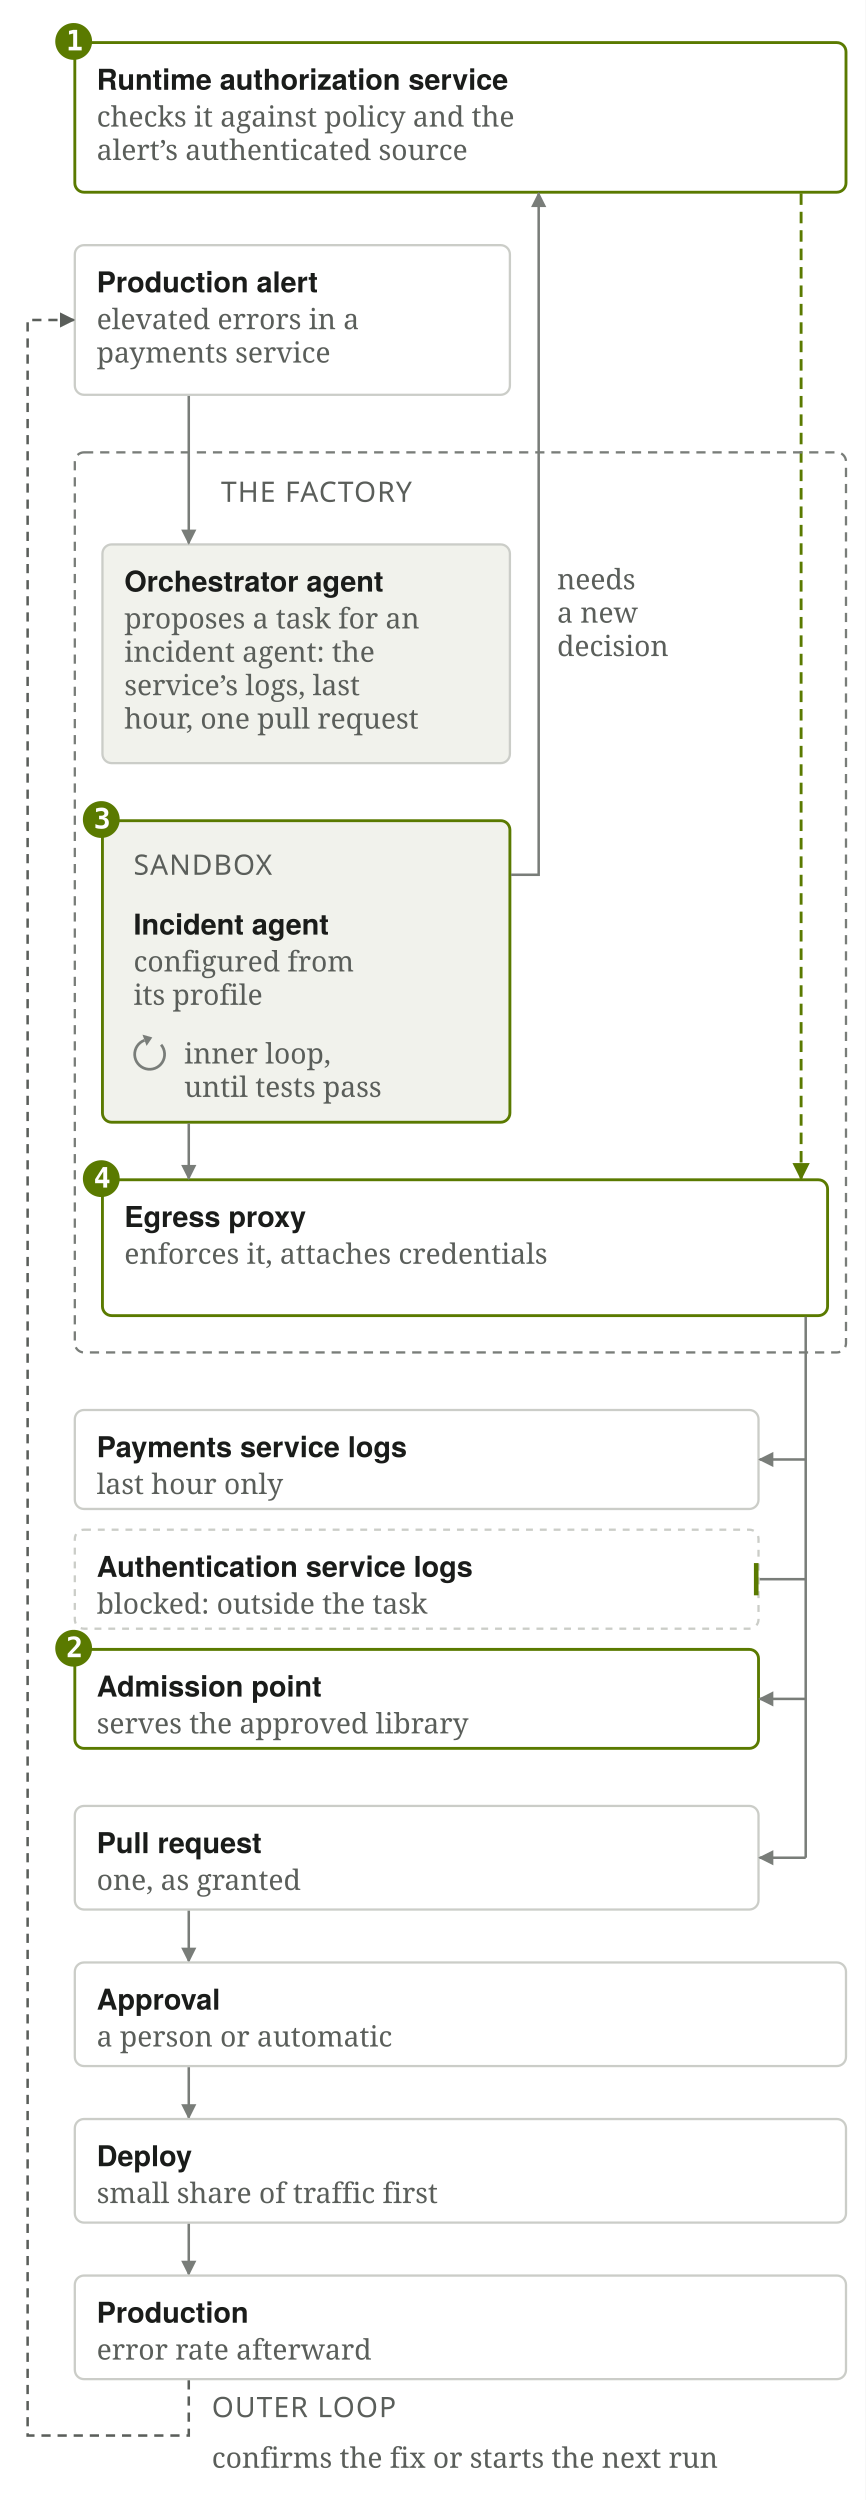
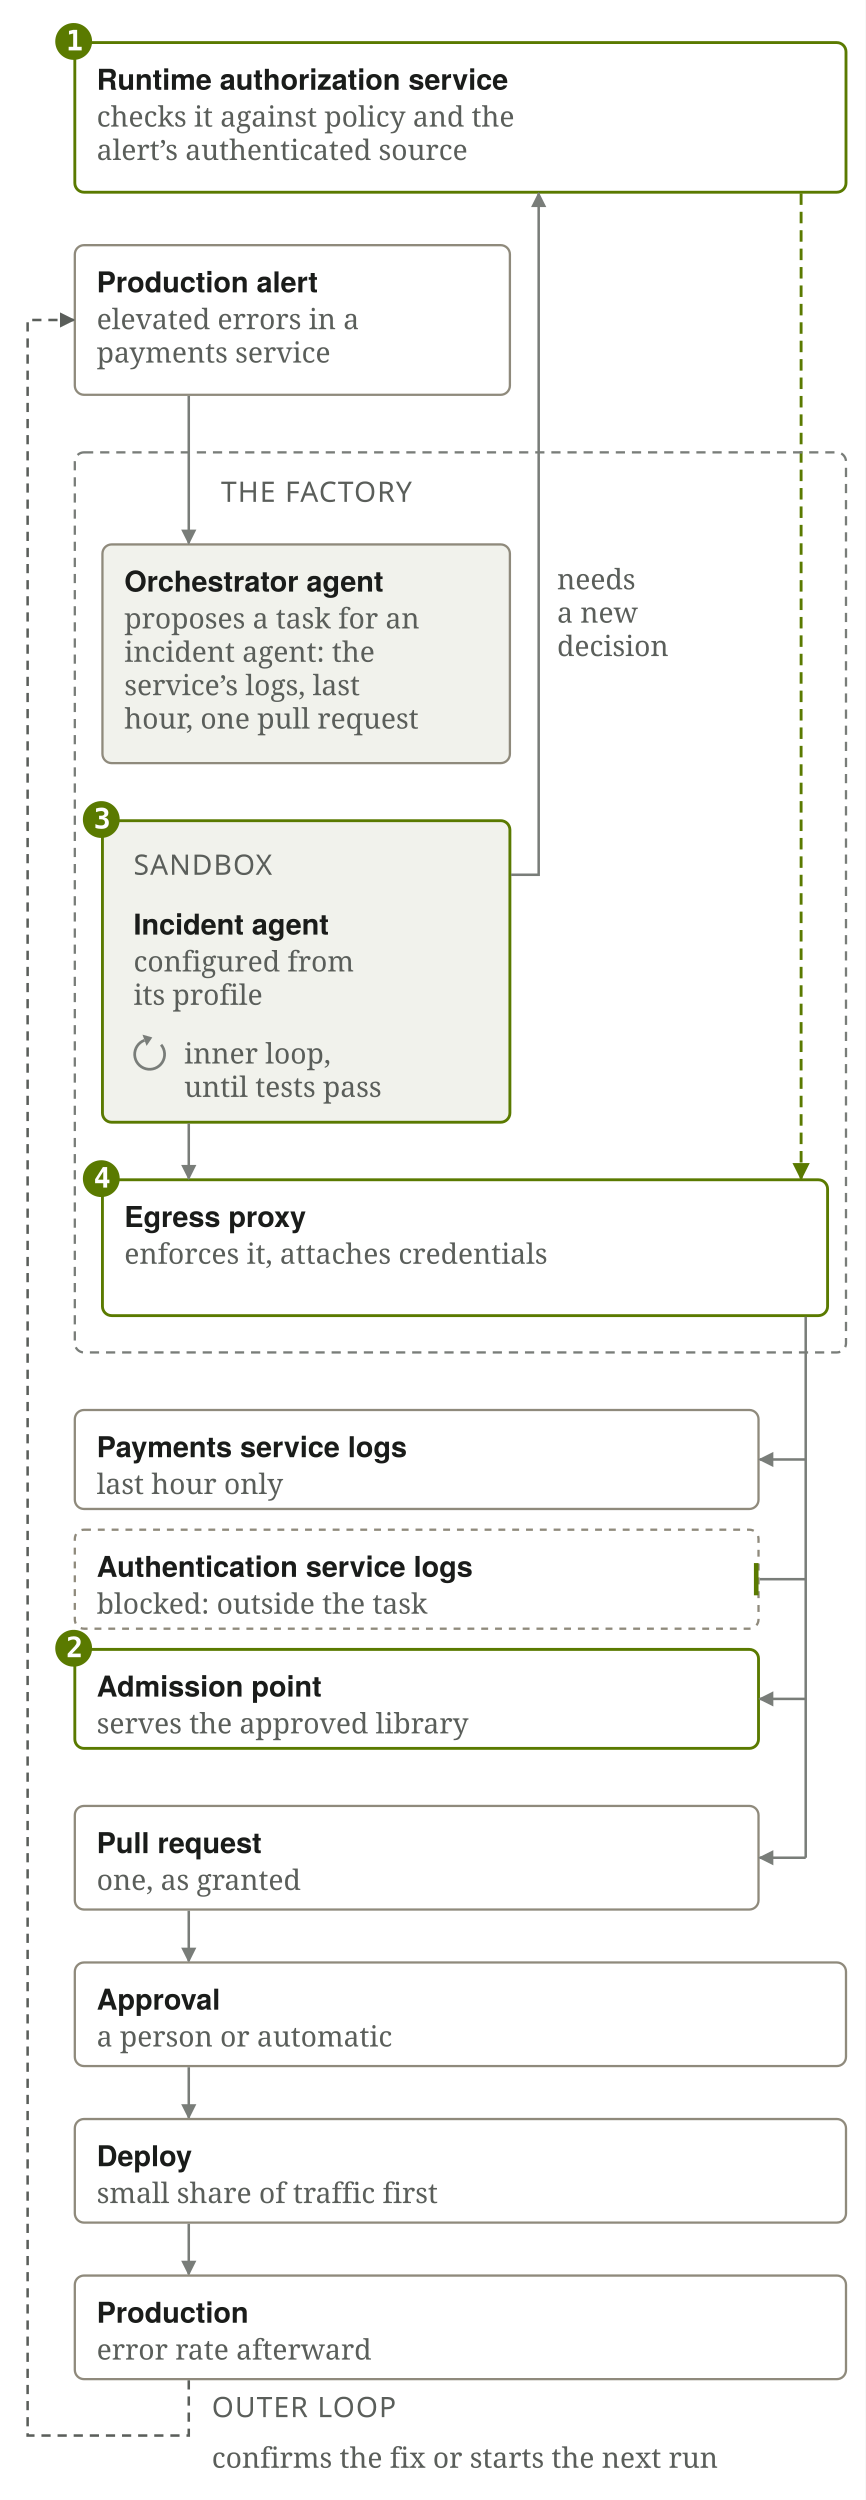
<svg xmlns="http://www.w3.org/2000/svg" viewBox="0 0 376 1086" width="376" height="1086" role="img" aria-labelledby="sf6n-t sf6n-d">
  <rect width="376" height="1086" fill="#FFFFFF" />
  <defs>
    <marker id="sf6n-a" viewBox="0 0 10 10" refX="9" refY="5" markerWidth="6" markerHeight="6" orient="auto-start-reverse">
      <path d="M0 0 L10 5 L0 10 z" fill="#797D79" />
    </marker>
    <marker id="sf6n-g" viewBox="0 0 10 10" refX="9" refY="5" markerWidth="6" markerHeight="6" orient="auto-start-reverse">
      <path d="M0 0 L10 5 L0 10 z" fill="#5A7A00" />
    </marker>
    <marker id="sf6n-s" viewBox="0 0 10 10" refX="9" refY="5" markerWidth="6" markerHeight="6" orient="auto-start-reverse">
      <path d="M0 0 L10 5 L0 10 z" fill="#5A5E5A" />
    </marker>
  </defs>
  <g transform="translate(8 8)">
    <rect x="24.5" y="10.5" width="335" height="65" rx="4" fill="none" stroke="#5A7A00" stroke-width="1.25" />
    <circle cx="24" cy="10" r="8" fill="#5A7A00" />
    <text x="20.7" y="13.9" font-family="'IBM Plex Mono',ui-monospace,'SF Mono',Menlo,Consolas,monospace" font-size="12.25" fill="#FFFFFF" font-weight="600">1</text>
    <text x="34" y="31" font-family="Figtree,'Avenir Next','Helvetica Neue',sans-serif" font-size="12.5" fill="#1A1C1A" font-weight="600">Runtime authorization service</text>
    <text x="34" y="47.0" font-family="'IBM Plex Serif',Charter,Georgia,serif" font-size="12.25" fill="#5A5E5A" font-weight="400">checks it against policy and the</text>
    <text x="34" y="61.5" font-family="'IBM Plex Serif',Charter,Georgia,serif" font-size="12.25" fill="#5A5E5A" font-weight="400">alert’s authenticated source</text>
-     <rect x="24.5" y="98.5" width="189" height="65" rx="4" fill="none" stroke="#CBCDC8" stroke-width="1" />
+     <rect x="24.5" y="98.5" width="189" height="65" rx="4" fill="none" stroke="#8F8A7C" stroke-width="1" />
    <text x="34" y="119" font-family="Figtree,'Avenir Next','Helvetica Neue',sans-serif" font-size="12.5" fill="#1A1C1A" font-weight="600">Production alert</text>
    <text x="34" y="135.0" font-family="'IBM Plex Serif',Charter,Georgia,serif" font-size="12.25" fill="#5A5E5A" font-weight="400">elevated errors in a</text>
    <text x="34" y="149.5" font-family="'IBM Plex Serif',Charter,Georgia,serif" font-size="12.25" fill="#5A5E5A" font-weight="400">payments service</text>
    <text x="88" y="210" font-family="'Chakra Petch','Avenir Next',sans-serif" font-size="12.25" fill="#5A5E5A" font-weight="500" letter-spacing="0.04em">THE FACTORY</text>
-     <rect x="36.5" y="228.5" width="177" height="95" rx="4" fill="#F1F2EC" stroke="#CBCDC8" stroke-width="1" />
+     <rect x="36.5" y="228.5" width="177" height="95" rx="4" fill="#F1F2EC" stroke="#8F8A7C" stroke-width="1" />
    <text x="46" y="249" font-family="Figtree,'Avenir Next','Helvetica Neue',sans-serif" font-size="12.5" fill="#1A1C1A" font-weight="600">Orchestrator agent</text>
    <text x="46" y="265.0" font-family="'IBM Plex Serif',Charter,Georgia,serif" font-size="12.25" fill="#5A5E5A" font-weight="400">proposes a task for an</text>
    <text x="46" y="279.5" font-family="'IBM Plex Serif',Charter,Georgia,serif" font-size="12.25" fill="#5A5E5A" font-weight="400">incident agent: the</text>
    <text x="46" y="294.0" font-family="'IBM Plex Serif',Charter,Georgia,serif" font-size="12.25" fill="#5A5E5A" font-weight="400">service’s logs, last</text>
    <text x="46" y="308.5" font-family="'IBM Plex Serif',Charter,Georgia,serif" font-size="12.25" fill="#5A5E5A" font-weight="400">hour, one pull request</text>
    <path d="M74 164 L74 228" fill="none" stroke="#797D79" stroke-width="1.1" marker-end="url(#sf6n-a)" />
    <rect x="36.5" y="348.5" width="177" height="131" rx="4" fill="#F1F2EC" stroke="#5A7A00" stroke-width="1.25" />
    <circle cx="36" cy="348" r="8" fill="#5A7A00" />
    <text x="32.7" y="351.9" font-family="'IBM Plex Mono',ui-monospace,'SF Mono',Menlo,Consolas,monospace" font-size="12.25" fill="#FFFFFF" font-weight="600">3</text>
    <text x="50" y="372" font-family="'Chakra Petch','Avenir Next',sans-serif" font-size="12.25" fill="#5A5E5A" font-weight="500" letter-spacing="0.04em">SANDBOX</text>
    <text x="50" y="398" font-family="Figtree,'Avenir Next','Helvetica Neue',sans-serif" font-size="12.5" fill="#1A1C1A" font-weight="600">Incident agent</text>
    <text x="50" y="414" font-family="'IBM Plex Serif',Charter,Georgia,serif" font-size="12.25" fill="#5A5E5A" font-weight="400">configured from</text>
    <text x="50" y="428.5" font-family="'IBM Plex Serif',Charter,Georgia,serif" font-size="12.25" fill="#5A5E5A" font-weight="400">its profile</text>
    <path d="M61.98 445.82 A6.5 6.5 0 1 1 54.78 443.89" fill="none" stroke="#797D79" stroke-width="1.2" />
    <path d="M58.16 442.66 L55.67 446.34 L53.89 441.45 z" fill="#797D79" />
    <text x="72" y="454" font-family="'IBM Plex Serif',Charter,Georgia,serif" font-size="12.25" fill="#5A5E5A" font-weight="400">inner loop,</text>
    <text x="72" y="468.5" font-family="'IBM Plex Serif',Charter,Georgia,serif" font-size="12.25" fill="#5A5E5A" font-weight="400">until tests pass</text>
    <path d="M214 372 L226 372 L226 76" fill="none" stroke="#797D79" stroke-width="1.1" marker-end="url(#sf6n-a)" />
    <text x="234" y="248" font-family="'IBM Plex Serif',Charter,Georgia,serif" font-size="12.25" fill="#5A5E5A" font-weight="400">needs</text>
    <text x="234" y="262.5" font-family="'IBM Plex Serif',Charter,Georgia,serif" font-size="12.25" fill="#5A5E5A" font-weight="400">a new</text>
    <text x="234" y="277" font-family="'IBM Plex Serif',Charter,Georgia,serif" font-size="12.25" fill="#5A5E5A" font-weight="400">decision</text>
    <rect x="36.5" y="504.5" width="315" height="59" rx="4" fill="none" stroke="#5A7A00" stroke-width="1.25" />
    <circle cx="36" cy="504" r="8" fill="#5A7A00" />
    <text x="32.7" y="507.9" font-family="'IBM Plex Mono',ui-monospace,'SF Mono',Menlo,Consolas,monospace" font-size="12.25" fill="#FFFFFF" font-weight="600">4</text>
    <text x="46" y="525" font-family="Figtree,'Avenir Next','Helvetica Neue',sans-serif" font-size="12.5" fill="#1A1C1A" font-weight="600">Egress proxy</text>
    <text x="46" y="541.0" font-family="'IBM Plex Serif',Charter,Georgia,serif" font-size="12.25" fill="#5A5E5A" font-weight="400">enforces it, attaches credentials</text>
    <path d="M74 480 L74 504" fill="none" stroke="#797D79" stroke-width="1.1" marker-end="url(#sf6n-a)" />
    <path d="M340 76 L340 504" fill="none" stroke="#5A7A00" stroke-width="1.25" stroke-dasharray="5 3" marker-end="url(#sf6n-g)" />
    <rect x="24.5" y="188.5" width="335" height="391" rx="4" fill="none" stroke="#797D79" stroke-width="1" stroke-dasharray="4 3" />
-     <rect x="24.5" y="604.5" width="297" height="43" rx="4" fill="none" stroke="#CBCDC8" stroke-width="1" />
+     <rect x="24.5" y="604.5" width="297" height="43" rx="4" fill="none" stroke="#8F8A7C" stroke-width="1" />
    <text x="34" y="625" font-family="Figtree,'Avenir Next','Helvetica Neue',sans-serif" font-size="12.5" fill="#1A1C1A" font-weight="600">Payments service logs</text>
    <text x="34" y="641.0" font-family="'IBM Plex Serif',Charter,Georgia,serif" font-size="12.25" fill="#5A5E5A" font-weight="400">last hour only</text>
-     <rect x="24.5" y="656.5" width="297" height="43" rx="4" fill="none" stroke="#CBCDC8" stroke-width="1" stroke-dasharray="3 3" />
+     <rect x="24.5" y="656.5" width="297" height="43" rx="4" fill="none" stroke="#8F8A7C" stroke-width="1" stroke-dasharray="3 3" />
    <text x="34" y="677" font-family="Figtree,'Avenir Next','Helvetica Neue',sans-serif" font-size="12.5" fill="#1A1C1A" font-weight="600">Authentication service logs</text>
    <text x="34" y="693.0" font-family="'IBM Plex Serif',Charter,Georgia,serif" font-size="12.25" fill="#5A5E5A" font-weight="400">blocked: outside the task</text>
    <rect x="24.5" y="708.5" width="297" height="43" rx="4" fill="none" stroke="#5A7A00" stroke-width="1.25" />
    <circle cx="24" cy="708" r="8" fill="#5A7A00" />
    <text x="20.7" y="711.9" font-family="'IBM Plex Mono',ui-monospace,'SF Mono',Menlo,Consolas,monospace" font-size="12.25" fill="#FFFFFF" font-weight="600">2</text>
    <text x="34" y="729" font-family="Figtree,'Avenir Next','Helvetica Neue',sans-serif" font-size="12.5" fill="#1A1C1A" font-weight="600">Admission point</text>
    <text x="34" y="745.0" font-family="'IBM Plex Serif',Charter,Georgia,serif" font-size="12.25" fill="#5A5E5A" font-weight="400">serves the approved library</text>
-     <rect x="24.5" y="776.5" width="297" height="45" rx="4" fill="none" stroke="#CBCDC8" stroke-width="1" />
+     <rect x="24.5" y="776.5" width="297" height="45" rx="4" fill="none" stroke="#8F8A7C" stroke-width="1" />
    <text x="34" y="797" font-family="Figtree,'Avenir Next','Helvetica Neue',sans-serif" font-size="12.5" fill="#1A1C1A" font-weight="600">Pull request</text>
    <text x="34" y="813.0" font-family="'IBM Plex Serif',Charter,Georgia,serif" font-size="12.25" fill="#5A5E5A" font-weight="400">one, as granted</text>
    <path d="M342 564 L342 799" fill="none" stroke="#797D79" stroke-width="1.1" />
    <path d="M342 626 L322 626" fill="none" stroke="#797D79" stroke-width="1.1" marker-end="url(#sf6n-a)" />
    <path d="M342 678 L322 678" fill="none" stroke="#797D79" stroke-width="1.1" />
    <path d="M320.5 671 L320.5 685" stroke="#5A7A00" stroke-width="2" />
    <path d="M342 730 L322 730" fill="none" stroke="#797D79" stroke-width="1.1" marker-end="url(#sf6n-a)" />
    <path d="M342 799 L322 799" fill="none" stroke="#797D79" stroke-width="1.1" marker-end="url(#sf6n-a)" />
    <path d="M74 822 L74 844" fill="none" stroke="#797D79" stroke-width="1.1" marker-end="url(#sf6n-a)" />
-     <rect x="24.5" y="844.5" width="335" height="45" rx="4" fill="none" stroke="#CBCDC8" stroke-width="1" />
+     <rect x="24.5" y="844.5" width="335" height="45" rx="4" fill="none" stroke="#8F8A7C" stroke-width="1" />
    <text x="34" y="865" font-family="Figtree,'Avenir Next','Helvetica Neue',sans-serif" font-size="12.5" fill="#1A1C1A" font-weight="600">Approval</text>
    <text x="34" y="881.0" font-family="'IBM Plex Serif',Charter,Georgia,serif" font-size="12.25" fill="#5A5E5A" font-weight="400">a person or automatic</text>
    <path d="M74 890 L74 912" fill="none" stroke="#797D79" stroke-width="1.1" marker-end="url(#sf6n-a)" />
-     <rect x="24.5" y="912.5" width="335" height="45" rx="4" fill="none" stroke="#CBCDC8" stroke-width="1" />
+     <rect x="24.5" y="912.5" width="335" height="45" rx="4" fill="none" stroke="#8F8A7C" stroke-width="1" />
    <text x="34" y="933" font-family="Figtree,'Avenir Next','Helvetica Neue',sans-serif" font-size="12.5" fill="#1A1C1A" font-weight="600">Deploy</text>
    <text x="34" y="949.0" font-family="'IBM Plex Serif',Charter,Georgia,serif" font-size="12.25" fill="#5A5E5A" font-weight="400">small share of traffic first</text>
    <path d="M74 958 L74 980" fill="none" stroke="#797D79" stroke-width="1.1" marker-end="url(#sf6n-a)" />
-     <rect x="24.5" y="980.5" width="335" height="45" rx="4" fill="none" stroke="#CBCDC8" stroke-width="1" />
+     <rect x="24.5" y="980.5" width="335" height="45" rx="4" fill="none" stroke="#8F8A7C" stroke-width="1" />
    <text x="34" y="1001" font-family="Figtree,'Avenir Next','Helvetica Neue',sans-serif" font-size="12.5" fill="#1A1C1A" font-weight="600">Production</text>
    <text x="34" y="1017.0" font-family="'IBM Plex Serif',Charter,Georgia,serif" font-size="12.25" fill="#5A5E5A" font-weight="400">error rate afterward</text>
    <path d="M74 1026 L74 1050 L4 1050 L4 131 L24 131" fill="none" stroke="#5A5E5A" stroke-width="1.1" stroke-dasharray="4 3" marker-end="url(#sf6n-s)" />
    <text x="84" y="1042" font-family="'Chakra Petch','Avenir Next',sans-serif" font-size="12.25" fill="#5A5E5A" font-weight="500" letter-spacing="0.04em">OUTER LOOP</text>
    <text x="84" y="1064" font-family="'IBM Plex Serif',Charter,Georgia,serif" font-size="12.25" fill="#5A5E5A" font-weight="400">confirms the fix or starts the next run</text>
  </g>
</svg>
